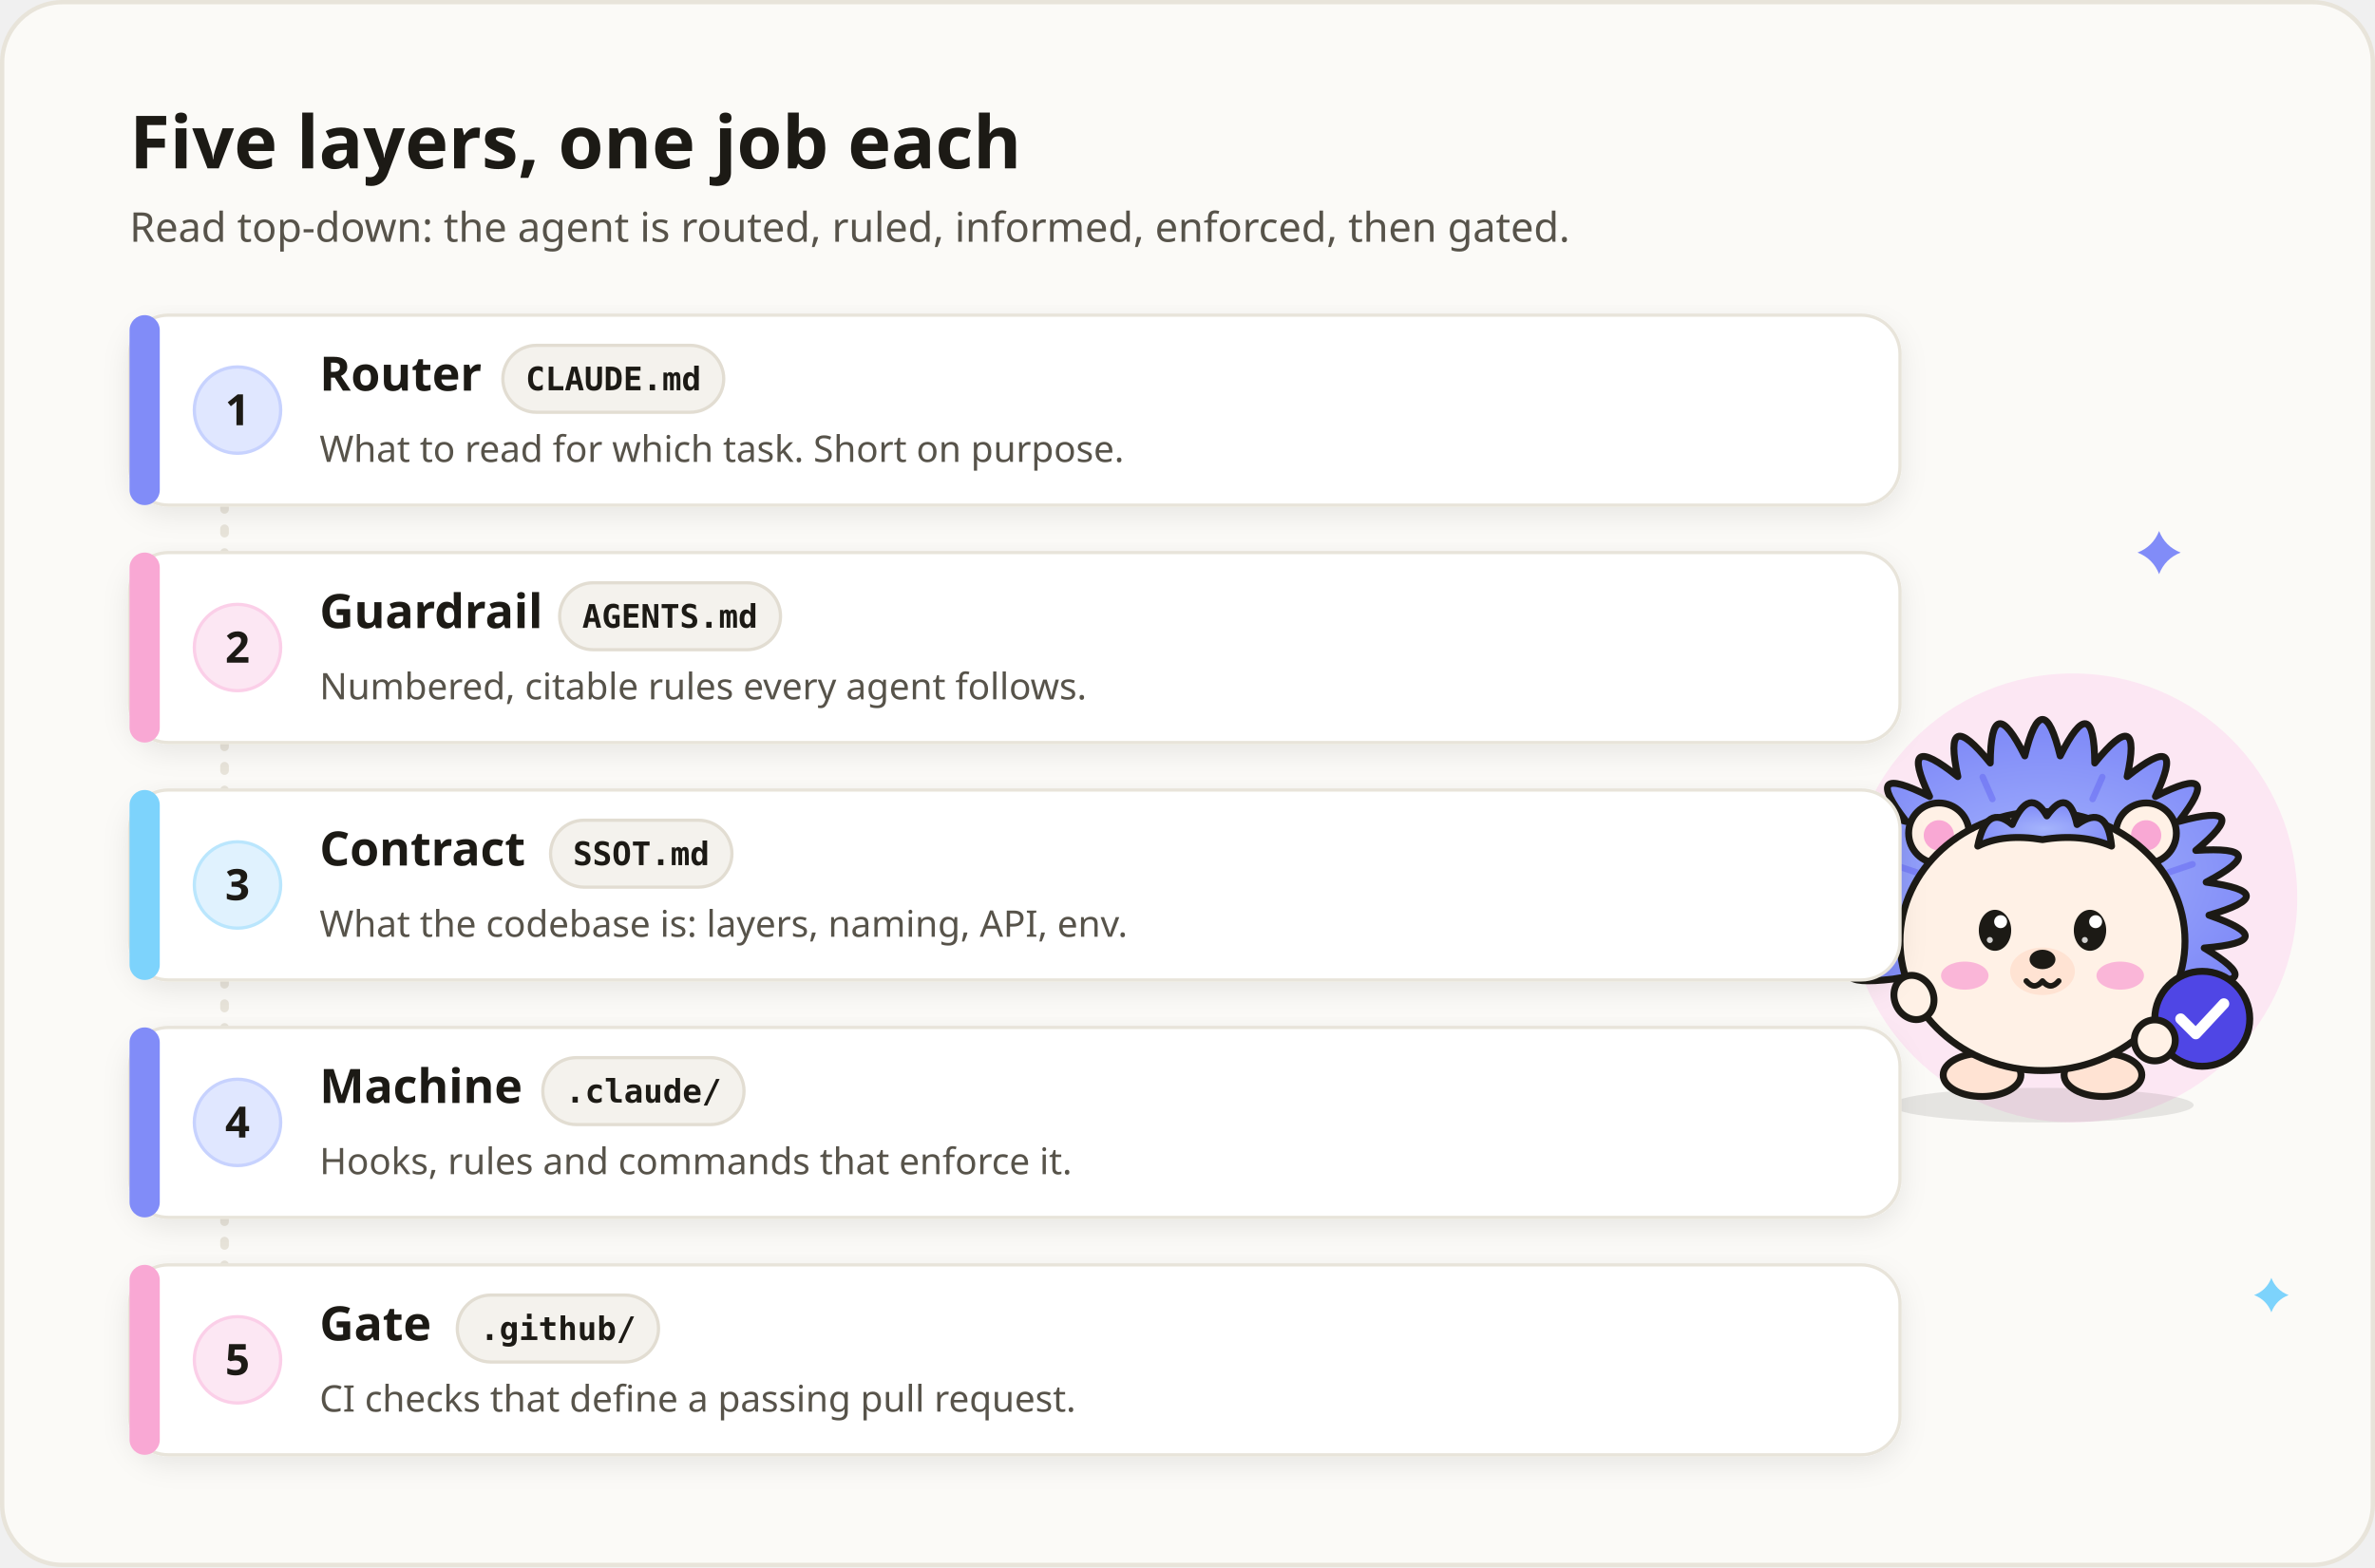
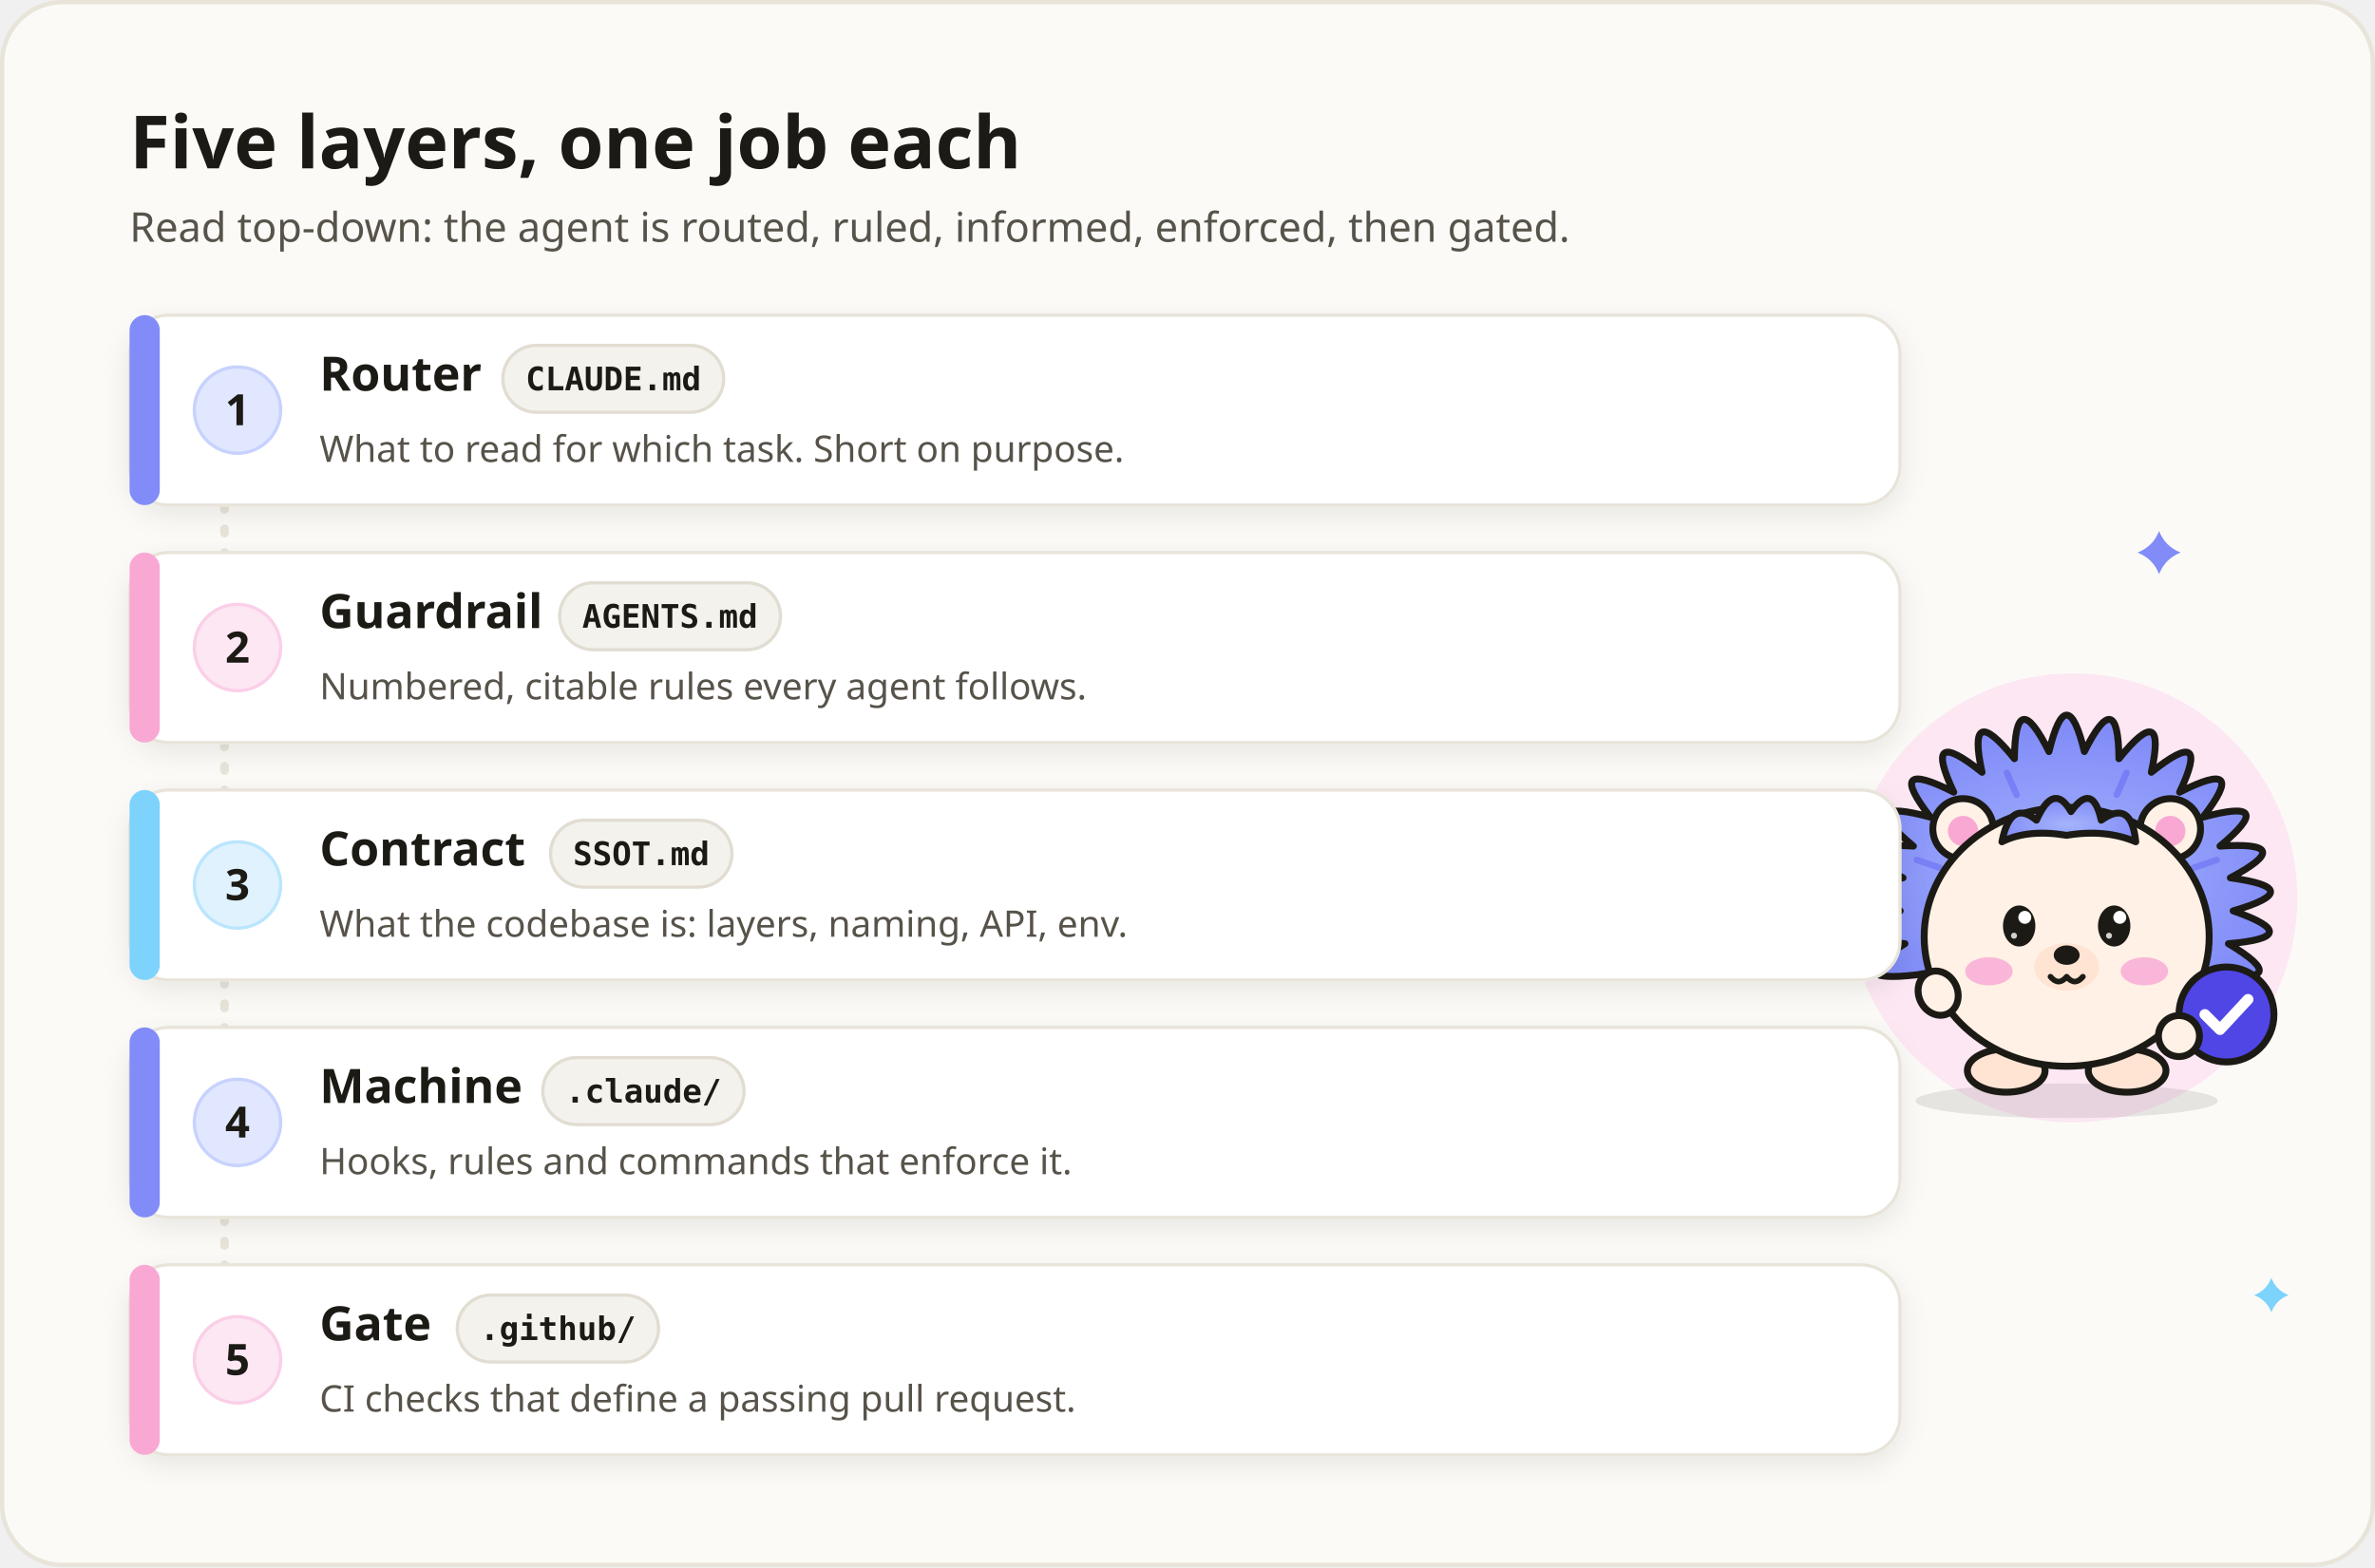
<svg xmlns="http://www.w3.org/2000/svg" viewBox="0 0 1100 726" role="img" aria-labelledby="t d">
  <defs>
    <style>.s{font-family:'Plus Jakarta Sans', system-ui, sans-serif}.m{font-family:ui-monospace, 'SF Mono', Menlo, Consolas, monospace;font-variant-ligatures:none}</style>
    <filter id="sh" x="-10%" y="-10%" width="120%" height="140%">
      <feDropShadow dx="0" dy="4" stdDeviation="6" flood-color="#1c1a15" flood-opacity="0.08" />
    </filter>
  </defs>
  <clipPath id="cc">
    <rect x="1" y="1" width="1098" height="724" rx="28" />
  </clipPath>
  <rect x="1" y="1" width="1098" height="724" rx="28" fill="#fbfaf7" stroke="#e8e4da" stroke-width="2" />
  <text class="s" x="60" y="78" font-size="34" font-weight="800" fill="#1c1a15">Five layers, one job each</text>
  <text class="s" x="60" y="112" font-size="19" font-weight="500" fill="#57534a">Read top-down: the agent is routed, ruled, informed, enforced, then gated.</text>
  <circle cx="960" cy="416" r="104" fill="#fce7f3" opacity="1" />
  <path d="M1000,246Q1002.8,253.2 1010,256Q1002.8,258.8 1000,266Q997.2,258.8 990,256Q997.2,253.2 1000,246Z" fill="#818cf8" opacity="1" />
  <path d="M1052,592Q1054.2,597.8 1060,600Q1054.2,602.2 1052,608Q1049.8,602.2 1044,600Q1049.8,597.8 1052,592Z" fill="#7dd3fc" opacity="1" />
-   <g transform="translate(836 312) scale(1.0)">
+   <g transform="translate(847.2 310) scale(1.0)">
    <defs>
      <radialGradient id="mg" cx="50%" cy="60%" r="55%">
        <stop offset="0" stop-color="#a5b4fc" />
        <stop offset="1" stop-color="#818cf8" />
      </radialGradient>
    </defs>
    <ellipse cx="110" cy="200" rx="70" ry="8" fill="#1c1a15" opacity="0.10" />
    <path d="M110,130L40.7,141.6Q3.9,145.9 35.1,127.2Q-1.8,124.1 32.9,112Q-2.4,101.7 34.2,96.7Q2,79.6 39,82Q11.3,58.9 46.9,68.6Q25.1,40.5 57.7,57Q42.7,25.3 70.8,47.8Q63.4,13.8 85.8,41.5Q86.1,6.8 101.8,38.2Q110,4.4 118.2,38.2Q133.9,6.8 134.2,41.5Q156.6,13.8 149.2,47.8Q177.3,25.3 162.3,57Q194.9,40.5 173.1,68.6Q208.7,58.9 181,82Q218,79.6 185.8,96.7Q222.4,101.7 187.1,112Q221.8,124.1 184.9,127.2Q216.1,145.9 179.3,141.6Z" fill="url(#mg)" stroke="#1c1a15" stroke-width="3.2" stroke-linejoin="round" stroke-linecap="round" />
    <path d="M51.7,92.2L40.5,88.4" stroke="#6366f1" stroke-width="3" stroke-linecap="round" opacity=".5" />
    <path d="M65.4,71.7L56.8,64.1" stroke="#6366f1" stroke-width="3" stroke-linecap="round" opacity=".5" />
    <path d="M86.8,58.2L82.3,48" stroke="#6366f1" stroke-width="3" stroke-linecap="round" opacity=".5" />
    <path d="M133.2,58.2L137.7,48" stroke="#6366f1" stroke-width="3" stroke-linecap="round" opacity=".5" />
    <path d="M154.6,71.7L163.2,64.1" stroke="#6366f1" stroke-width="3" stroke-linecap="round" opacity=".5" />
    <path d="M168.3,92.2L179.5,88.4" stroke="#6366f1" stroke-width="3" stroke-linecap="round" opacity=".5" />
    <circle cx="62" cy="74" r="14" fill="#fff1e6" stroke="#1c1a15" stroke-width="3.2" stroke-linejoin="round" stroke-linecap="round" />
    <circle cx="62" cy="75" r="7" fill="#f9a8d4" />
    <circle cx="158" cy="74" r="14" fill="#fff1e6" stroke="#1c1a15" stroke-width="3.2" stroke-linejoin="round" stroke-linecap="round" />
    <circle cx="158" cy="75" r="7" fill="#f9a8d4" />
    <ellipse cx="82" cy="186" rx="18" ry="10" fill="#ffe3d3" stroke="#1c1a15" stroke-width="3.2" stroke-linejoin="round" stroke-linecap="round" />
    <ellipse cx="138" cy="186" rx="18" ry="10" fill="#ffe3d3" stroke="#1c1a15" stroke-width="3.2" stroke-linejoin="round" stroke-linecap="round" />
    <ellipse cx="110" cy="124" rx="66" ry="60" fill="#fff1e6" stroke="#1c1a15" stroke-width="3.2" stroke-linejoin="round" stroke-linecap="round" />
    <path d="M80,80Q84,60 96,70Q104,52 112,66Q122,52 126,70Q140,60 142,80Q128,74 110,77Q92,74 80,80Z" fill="url(#mg)" stroke="#1c1a15" stroke-width="3.2" stroke-linejoin="round" stroke-linecap="round" />
    <ellipse cx="74" cy="140" rx="11" ry="6.5" fill="#f9a8d4" opacity=".8" />
    <ellipse cx="146" cy="140" rx="11" ry="6.5" fill="#f9a8d4" opacity=".8" />
    <ellipse cx="88" cy="119" rx="7.5" ry="9.5" fill="#1c1a15" />
    <circle cx="90.6" cy="115" r="3" fill="#ffffff" />
    <circle cx="85.6" cy="123.5" r="1.4" fill="#ffffff" opacity=".8" />
    <ellipse cx="132" cy="119" rx="7.5" ry="9.5" fill="#1c1a15" />
    <circle cx="134.6" cy="115" r="3" fill="#ffffff" />
    <circle cx="129.6" cy="123.5" r="1.4" fill="#ffffff" opacity=".8" />
    <ellipse cx="110" cy="138" rx="15" ry="11" fill="#ffe3d3" />
    <ellipse cx="110" cy="132.5" rx="6" ry="4.5" fill="#1c1a15" />
    <path d="M102.5,142.5q3.75,4.5 7.5,0q3.75,4.5 7.5,0" fill="none" stroke="#1c1a15" stroke-width="2.6" stroke-linecap="round" stroke-linejoin="round" />
    <ellipse cx="50" cy="152" rx="9" ry="10.5" fill="#fff1e6" stroke="#1c1a15" stroke-width="3.2" stroke-linejoin="round" stroke-linecap="round" transform="rotate(-25 46 150)" />
    <circle cx="184" cy="160" r="22" fill="#4f46e5" stroke="#1c1a15" stroke-width="3.2" stroke-linejoin="round" stroke-linecap="round" />
    <path d="M174,160l7,7l13,-14" fill="none" stroke="#ffffff" stroke-width="5" stroke-linecap="round" stroke-linejoin="round" />
    <circle cx="162" cy="170" r="9.5" fill="#fff1e6" stroke="#1c1a15" stroke-width="3.2" stroke-linejoin="round" stroke-linecap="round" />
  </g>
  <path d="M104,190V630" stroke="#e8e4da" stroke-width="4" stroke-dasharray="2 9" stroke-linecap="round" />
  <rect x="60" y="146" width="820" height="88" rx="18" fill="#ffffff" stroke="#e8e4da" stroke-width="1.5" filter="url(#sh)" />
  <rect x="60" y="146" width="14" height="88" rx="7" fill="#818cf8" />
  <circle cx="110" cy="190" r="20" fill="#e0e7ff" stroke="#c7d2fe" stroke-width="1.5" />
  <text class="s" x="110" y="197" font-size="20" font-weight="800" fill="#1c1a15" text-anchor="middle">1</text>
  <text class="s" x="148" y="181" font-size="22" font-weight="800" fill="#1c1a15">Router</text>
  <rect x="232.9" y="160" width="102.3" height="31" rx="15.5" fill="#f4f2ed" stroke="#e2ddd2" stroke-width="1.5" />
  <text class="m" x="284.1" y="180.8" font-size="15" font-weight="600" fill="#1c1a15" text-anchor="middle">CLAUDE.md</text>
  <text class="s" x="148" y="214" font-size="17" font-weight="500" fill="#57534a">What to read for which task. Short on purpose.</text>
  <rect x="60" y="256" width="820" height="88" rx="18" fill="#ffffff" stroke="#e8e4da" stroke-width="1.5" filter="url(#sh)" />
  <rect x="60" y="256" width="14" height="88" rx="7" fill="#f9a8d4" />
  <circle cx="110" cy="300" r="20" fill="#fce7f3" stroke="#fbcfe8" stroke-width="1.5" />
  <text class="s" x="110" y="307" font-size="20" font-weight="800" fill="#1c1a15" text-anchor="middle">2</text>
  <text class="s" x="148" y="291" font-size="22" font-weight="800" fill="#1c1a15">Guardrail</text>
  <rect x="259.2" y="270" width="102.3" height="31" rx="15.5" fill="#f4f2ed" stroke="#e2ddd2" stroke-width="1.5" />
  <text class="m" x="310.3" y="290.8" font-size="15" font-weight="600" fill="#1c1a15" text-anchor="middle">AGENTS.md</text>
  <text class="s" x="148" y="324" font-size="17" font-weight="500" fill="#57534a">Numbered, citable rules every agent follows.</text>
  <rect x="60" y="366" width="820" height="88" rx="18" fill="#ffffff" stroke="#e8e4da" stroke-width="1.5" filter="url(#sh)" />
  <rect x="60" y="366" width="14" height="88" rx="7" fill="#7dd3fc" />
  <circle cx="110" cy="410" r="20" fill="#e0f2fe" stroke="#bae6fd" stroke-width="1.5" />
  <text class="s" x="110" y="417" font-size="20" font-weight="800" fill="#1c1a15" text-anchor="middle">3</text>
  <text class="s" x="148" y="401" font-size="22" font-weight="800" fill="#1c1a15">Contract</text>
  <rect x="255" y="380" width="84" height="31" rx="15.5" fill="#f4f2ed" stroke="#e2ddd2" stroke-width="1.5" />
  <text class="m" x="297.0" y="400.8" font-size="15" font-weight="600" fill="#1c1a15" text-anchor="middle">SSOT.md</text>
  <text class="s" x="148" y="434" font-size="17" font-weight="500" fill="#57534a">What the codebase is: layers, naming, API, env.</text>
  <rect x="60" y="476" width="820" height="88" rx="18" fill="#ffffff" stroke="#e8e4da" stroke-width="1.5" filter="url(#sh)" />
  <rect x="60" y="476" width="14" height="88" rx="7" fill="#818cf8" />
  <circle cx="110" cy="520" r="20" fill="#e0e7ff" stroke="#c7d2fe" stroke-width="1.5" />
  <text class="s" x="110" y="527" font-size="20" font-weight="800" fill="#1c1a15" text-anchor="middle">4</text>
  <text class="s" x="148" y="511" font-size="22" font-weight="800" fill="#1c1a15">Machine</text>
  <rect x="251.4" y="490" width="93.2" height="31" rx="15.5" fill="#f4f2ed" stroke="#e2ddd2" stroke-width="1.5" />
  <text class="m" x="298.0" y="510.8" font-size="15" font-weight="600" fill="#1c1a15" text-anchor="middle">.claude/</text>
  <text class="s" x="148" y="544" font-size="17" font-weight="500" fill="#57534a">Hooks, rules and commands that enforce it.</text>
  <rect x="60" y="586" width="820" height="88" rx="18" fill="#ffffff" stroke="#e8e4da" stroke-width="1.5" filter="url(#sh)" />
  <rect x="60" y="586" width="14" height="88" rx="7" fill="#f9a8d4" />
  <circle cx="110" cy="630" r="20" fill="#fce7f3" stroke="#fbcfe8" stroke-width="1.5" />
  <text class="s" x="110" y="637" font-size="20" font-weight="800" fill="#1c1a15" text-anchor="middle">5</text>
  <text class="s" x="148" y="621" font-size="22" font-weight="800" fill="#1c1a15">Gate</text>
  <rect x="211.8" y="600" width="93.2" height="31" rx="15.5" fill="#f4f2ed" stroke="#e2ddd2" stroke-width="1.5" />
  <text class="m" x="258.4" y="620.8" font-size="15" font-weight="600" fill="#1c1a15" text-anchor="middle">.github/</text>
  <text class="s" x="148" y="654" font-size="17" font-weight="500" fill="#57534a">CI checks that define a passing pull request.</text>
</svg>
